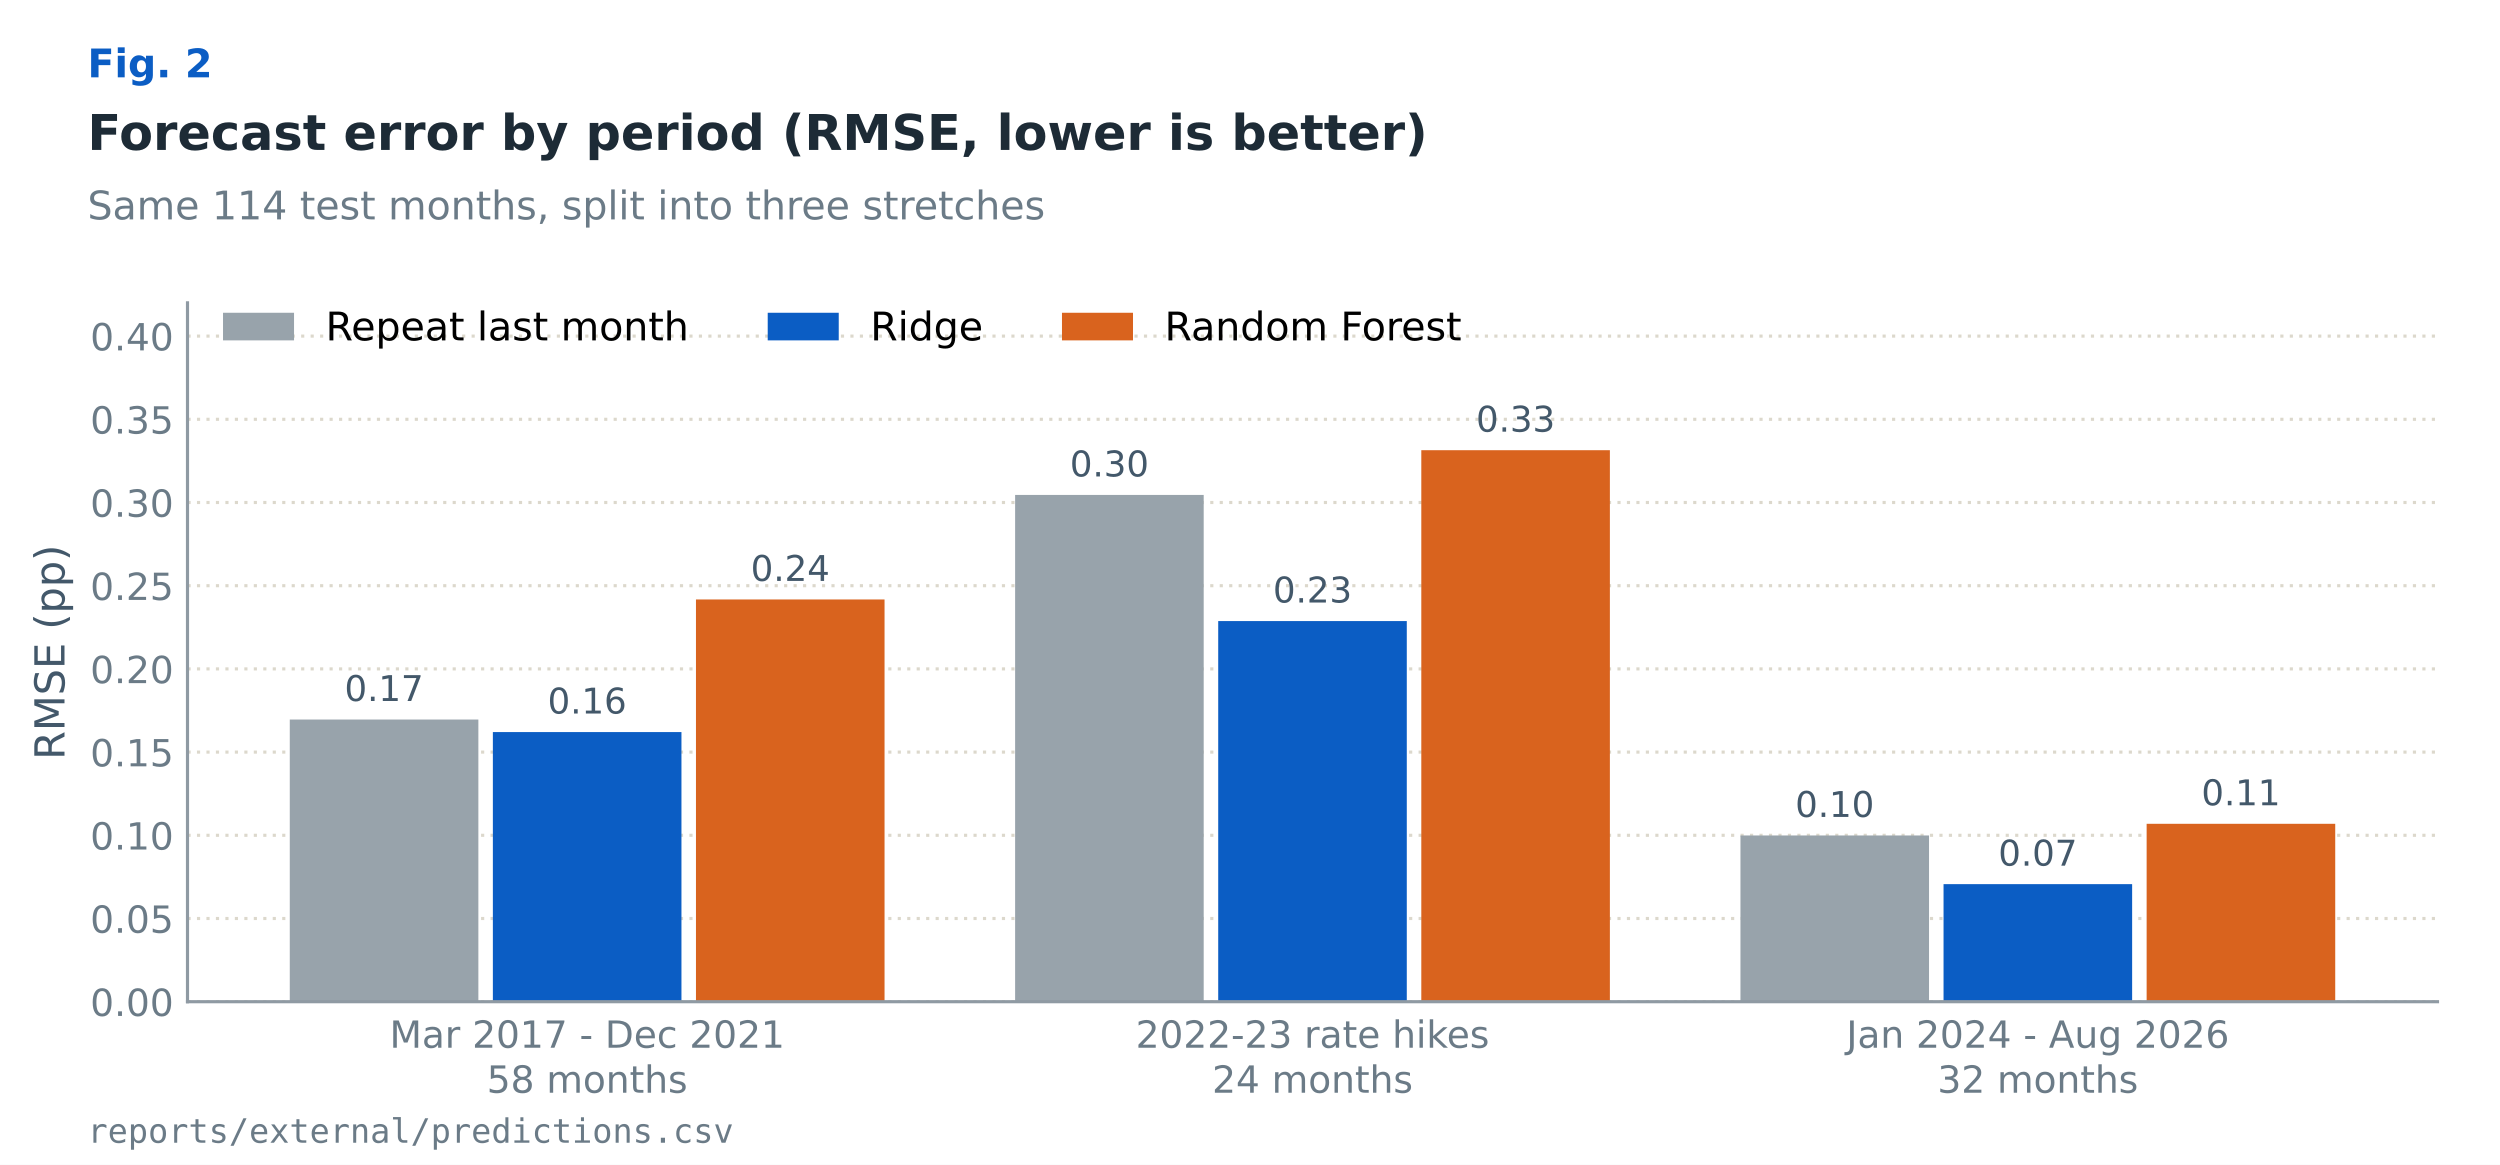
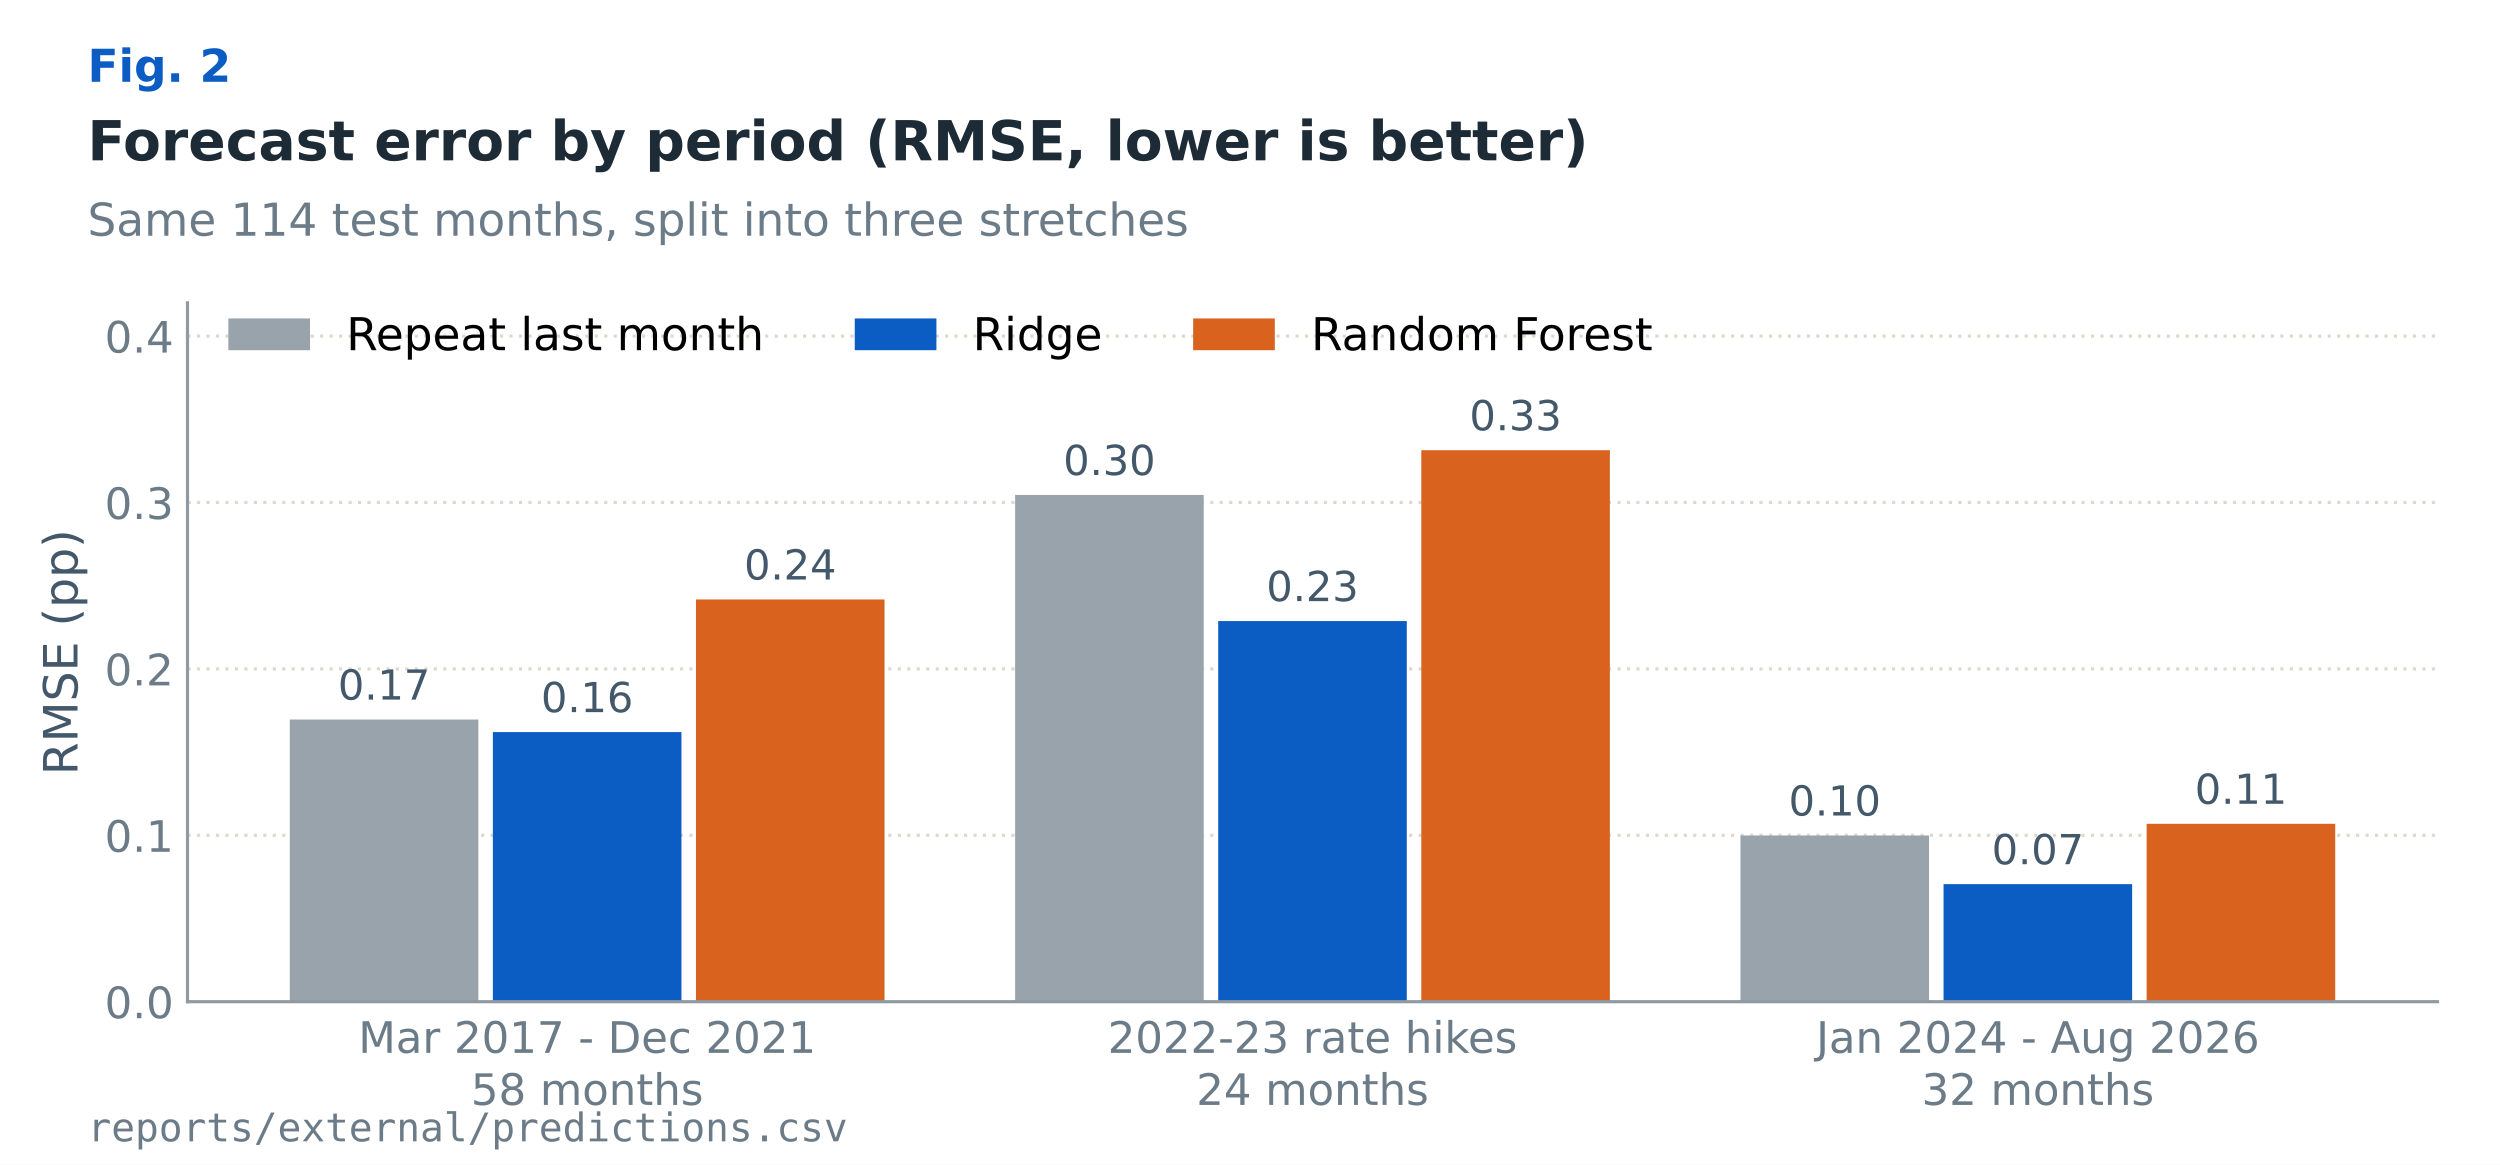
<svg xmlns="http://www.w3.org/2000/svg" role="img" aria-label="Forecast error by period. RMSE in percentage points for repeating last month, Ridge and Random Forest in three stretches of the test period: March 2017 to December 2021, the 2022-23 rate hikes, and January 2024 to August 2026." width="633.6pt" height="295.2pt" viewBox="0 0 633.6 295.2" version="1.1">
  <defs>
    <style type="text/css">*{stroke-linejoin: round; stroke-linecap: butt}</style>
  </defs>
  <g id="figure_1">
    <g id="patch_1">
      <path d="M 0 295.2  L 633.6 295.2  L 633.6 0  L 0 0  z " style="fill: #ffffff" />
    </g>
    <g id="axes_1">
      <g id="patch_2">
        <path d="M 47.52 253.872  L 617.76 253.872  L 617.76 76.752  L 47.52 76.752  z " style="fill: #ffffff" />
      </g>
      <g id="matplotlib.axis_1">
        <g id="xtick_1">
          <g id="line2d_1" />
          <g id="text_1">
-             <text style="font-size: 9.5px; font-family: Tahoma, Verdana, 'DejaVu Sans', sans-serif; fill: #6b7b87" transform="translate(98.72666 265.5407)">Mar 2017 - Dec 2021</text>
-             <text style="font-size: 9.5px; font-family: Tahoma, Verdana, 'DejaVu Sans', sans-serif; fill: #6b7b87" transform="translate(123.3658 276.9433)">58 months</text>
+             <text style="font-size: 11px; font-family: Tahoma, Verdana, 'DejaVu Sans', sans-serif; fill: #6b7b87" transform="translate(90.81873 266.8305)">Mar 2017 - Dec 2021</text>
+             <text style="font-size: 11px; font-family: Tahoma, Verdana, 'DejaVu Sans', sans-serif; fill: #6b7b87" transform="translate(119.3483 280.0335)">58 months</text>
          </g>
        </g>
        <g id="xtick_2">
          <g id="line2d_2" />
          <g id="text_2">
-             <text style="font-size: 9.5px; font-family: Tahoma, Verdana, 'DejaVu Sans', sans-serif; fill: #6b7b87" transform="translate(287.8171 265.5414)">2022-23 rate hikes</text>
-             <text style="font-size: 9.5px; font-family: Tahoma, Verdana, 'DejaVu Sans', sans-serif; fill: #6b7b87" transform="translate(307.1956 276.944)">24 months</text>
+             <text style="font-size: 11px; font-family: Tahoma, Verdana, 'DejaVu Sans', sans-serif; fill: #6b7b87" transform="translate(280.7398 266.8314)">2022-23 rate hikes</text>
+             <text style="font-size: 11px; font-family: Tahoma, Verdana, 'DejaVu Sans', sans-serif; fill: #6b7b87" transform="translate(303.178 280.0344)">24 months</text>
          </g>
        </g>
        <g id="xtick_3">
          <g id="line2d_3" />
          <g id="text_3">
-             <text style="font-size: 9.5px; font-family: Tahoma, Verdana, 'DejaVu Sans', sans-serif; fill: #6b7b87" transform="translate(467.9426 265.5407)">Jan 2024 - Aug 2026</text>
-             <text style="font-size: 9.5px; font-family: Tahoma, Verdana, 'DejaVu Sans', sans-serif; fill: #6b7b87" transform="translate(491.0254 276.9433)">32 months</text>
+             <text style="font-size: 11px; font-family: Tahoma, Verdana, 'DejaVu Sans', sans-serif; fill: #6b7b87" transform="translate(460.2804 266.8305)">Jan 2024 - Aug 2026</text>
+             <text style="font-size: 11px; font-family: Tahoma, Verdana, 'DejaVu Sans', sans-serif; fill: #6b7b87" transform="translate(487.0078 280.0335)">32 months</text>
          </g>
        </g>
      </g>
      <g id="matplotlib.axis_2">
        <g id="ytick_1">
          <g id="line2d_4">
            <path d="M 47.52 253.872  L 617.76 253.872  " clip-path="url(#p48a9db568a)" style="fill: none; stroke-dasharray: 0.8,1.6; stroke-dashoffset: 0; stroke: #dcd8cc; stroke-width: 0.8" />
          </g>
          <g id="line2d_5" />
          <g id="text_4">
-             <text style="font-size: 9.5px; font-family: Tahoma, Verdana, 'DejaVu Sans', sans-serif; text-anchor: end; fill: #6b7b87" x="44.02" y="257.481" transform="rotate(-0 44.02 257.4809)">0.00</text>
+             <text style="font-size: 11px; font-family: Tahoma, Verdana, 'DejaVu Sans', sans-serif; text-anchor: end; fill: #6b7b87" x="44.02" y="258.051" transform="rotate(-0 44.02 258.0507)">0.0</text>
          </g>
        </g>
        <g id="ytick_2">
          <g id="line2d_6">
-             <path d="M 47.52 232.786  L 617.76 232.786  " clip-path="url(#p48a9db568a)" style="fill: none; stroke-dasharray: 0.8,1.6; stroke-dashoffset: 0; stroke: #dcd8cc; stroke-width: 0.8" />
+             <path d="M 47.52 211.701  L 617.76 211.701  " clip-path="url(#p48a9db568a)" style="fill: none; stroke-dasharray: 0.8,1.6; stroke-dashoffset: 0; stroke: #dcd8cc; stroke-width: 0.8" />
          </g>
          <g id="line2d_7" />
          <g id="text_5">
-             <text style="font-size: 9.5px; font-family: Tahoma, Verdana, 'DejaVu Sans', sans-serif; text-anchor: end; fill: #6b7b87" x="44.02" y="236.395" transform="rotate(-0 44.02 236.3952)">0.05</text>
+             <text style="font-size: 11px; font-family: Tahoma, Verdana, 'DejaVu Sans', sans-serif; text-anchor: end; fill: #6b7b87" x="44.02" y="215.879" transform="rotate(-0 44.02 215.8793)">0.1</text>
          </g>
        </g>
        <g id="ytick_3">
          <g id="line2d_8">
-             <path d="M 47.52 211.701  L 617.76 211.701  " clip-path="url(#p48a9db568a)" style="fill: none; stroke-dasharray: 0.8,1.6; stroke-dashoffset: 0; stroke: #dcd8cc; stroke-width: 0.8" />
+             <path d="M 47.52 169.529  L 617.76 169.529  " clip-path="url(#p48a9db568a)" style="fill: none; stroke-dasharray: 0.8,1.6; stroke-dashoffset: 0; stroke: #dcd8cc; stroke-width: 0.8" />
          </g>
          <g id="line2d_9" />
          <g id="text_6">
-             <text style="font-size: 9.5px; font-family: Tahoma, Verdana, 'DejaVu Sans', sans-serif; text-anchor: end; fill: #6b7b87" x="44.02" y="215.309" transform="rotate(-0 44.02 215.3095)">0.10</text>
+             <text style="font-size: 11px; font-family: Tahoma, Verdana, 'DejaVu Sans', sans-serif; text-anchor: end; fill: #6b7b87" x="44.02" y="173.708" transform="rotate(-0 44.02 173.7079)">0.2</text>
          </g>
        </g>
        <g id="ytick_4">
          <g id="line2d_10">
-             <path d="M 47.52 190.615  L 617.76 190.615  " clip-path="url(#p48a9db568a)" style="fill: none; stroke-dasharray: 0.8,1.6; stroke-dashoffset: 0; stroke: #dcd8cc; stroke-width: 0.8" />
+             <path d="M 47.52 127.358  L 617.76 127.358  " clip-path="url(#p48a9db568a)" style="fill: none; stroke-dasharray: 0.8,1.6; stroke-dashoffset: 0; stroke: #dcd8cc; stroke-width: 0.8" />
          </g>
          <g id="line2d_11" />
          <g id="text_7">
-             <text style="font-size: 9.5px; font-family: Tahoma, Verdana, 'DejaVu Sans', sans-serif; text-anchor: end; fill: #6b7b87" x="44.02" y="194.224" transform="rotate(-0 44.02 194.2237)">0.15</text>
+             <text style="font-size: 11px; font-family: Tahoma, Verdana, 'DejaVu Sans', sans-serif; text-anchor: end; fill: #6b7b87" x="44.02" y="131.536" transform="rotate(-0 44.02 131.5364)">0.3</text>
          </g>
        </g>
        <g id="ytick_5">
          <g id="line2d_12">
-             <path d="M 47.52 169.529  L 617.76 169.529  " clip-path="url(#p48a9db568a)" style="fill: none; stroke-dasharray: 0.8,1.6; stroke-dashoffset: 0; stroke: #dcd8cc; stroke-width: 0.8" />
+             <path d="M 47.52 85.186  L 617.76 85.186  " clip-path="url(#p48a9db568a)" style="fill: none; stroke-dasharray: 0.8,1.6; stroke-dashoffset: 0; stroke: #dcd8cc; stroke-width: 0.8" />
          </g>
          <g id="line2d_13" />
          <g id="text_8">
-             <text style="font-size: 9.5px; font-family: Tahoma, Verdana, 'DejaVu Sans', sans-serif; text-anchor: end; fill: #6b7b87" x="44.02" y="173.138" transform="rotate(-0 44.02 173.138)">0.20</text>
+             <text style="font-size: 11px; font-family: Tahoma, Verdana, 'DejaVu Sans', sans-serif; text-anchor: end; fill: #6b7b87" x="44.02" y="89.365" transform="rotate(-0 44.02 89.365)">0.4</text>
          </g>
        </g>
-         <g id="ytick_6">
-           <g id="line2d_14">
-             <path d="M 47.52 148.443  L 617.76 148.443  " clip-path="url(#p48a9db568a)" style="fill: none; stroke-dasharray: 0.8,1.6; stroke-dashoffset: 0; stroke: #dcd8cc; stroke-width: 0.8" />
-           </g>
-           <g id="line2d_15" />
-           <g id="text_9">
-             <text style="font-size: 9.5px; font-family: Tahoma, Verdana, 'DejaVu Sans', sans-serif; text-anchor: end; fill: #6b7b87" x="44.02" y="152.052" transform="rotate(-0 44.02 152.0523)">0.25</text>
-           </g>
-         </g>
-         <g id="ytick_7">
-           <g id="line2d_16">
-             <path d="M 47.52 127.358  L 617.76 127.358  " clip-path="url(#p48a9db568a)" style="fill: none; stroke-dasharray: 0.8,1.6; stroke-dashoffset: 0; stroke: #dcd8cc; stroke-width: 0.8" />
-           </g>
-           <g id="line2d_17" />
-           <g id="text_10">
-             <text style="font-size: 9.5px; font-family: Tahoma, Verdana, 'DejaVu Sans', sans-serif; text-anchor: end; fill: #6b7b87" x="44.02" y="130.967" transform="rotate(-0 44.02 130.9666)">0.30</text>
-           </g>
-         </g>
-         <g id="ytick_8">
-           <g id="line2d_18">
-             <path d="M 47.52 106.272  L 617.76 106.272  " clip-path="url(#p48a9db568a)" style="fill: none; stroke-dasharray: 0.8,1.6; stroke-dashoffset: 0; stroke: #dcd8cc; stroke-width: 0.8" />
-           </g>
-           <g id="line2d_19" />
-           <g id="text_11">
-             <text style="font-size: 9.5px; font-family: Tahoma, Verdana, 'DejaVu Sans', sans-serif; text-anchor: end; fill: #6b7b87" x="44.02" y="109.881" transform="rotate(-0 44.02 109.8809)">0.35</text>
-           </g>
-         </g>
-         <g id="ytick_9">
-           <g id="line2d_20">
-             <path d="M 47.52 85.186  L 617.76 85.186  " clip-path="url(#p48a9db568a)" style="fill: none; stroke-dasharray: 0.8,1.6; stroke-dashoffset: 0; stroke: #dcd8cc; stroke-width: 0.8" />
-           </g>
-           <g id="line2d_21" />
-           <g id="text_12">
-             <text style="font-size: 9.5px; font-family: Tahoma, Verdana, 'DejaVu Sans', sans-serif; text-anchor: end; fill: #6b7b87" x="44.02" y="88.795" transform="rotate(-0 44.02 88.79517)">0.40</text>
-           </g>
-         </g>
-         <g id="text_13">
-           <text style="font-size: 10.5px; font-family: Tahoma, Verdana, 'DejaVu Sans', sans-serif; text-anchor: middle; fill: #43586a" x="16.345" y="165.312" transform="rotate(-90 16.3452 165.312)">RMSE (pp)</text>
+         <g id="text_9">
+           <text style="font-size: 12px; font-family: Tahoma, Verdana, 'DejaVu Sans', sans-serif; text-anchor: middle; fill: #43586a" x="19.644" y="165.312" transform="rotate(-90 19.64375 165.312)">RMSE (pp)</text>
        </g>
      </g>
      <g id="patch_3">
        <path d="M 73.44 253.872  L 121.236 253.872  L 121.236 182.36  L 73.44 182.36  z " clip-path="url(#p48a9db568a)" style="fill: #98a3ab" />
      </g>
      <g id="patch_4">
        <path d="M 257.27 253.872  L 305.066 253.872  L 305.066 125.442  L 257.27 125.442  z " clip-path="url(#p48a9db568a)" style="fill: #98a3ab" />
      </g>
      <g id="patch_5">
        <path d="M 441.1 253.872  L 488.895 253.872  L 488.895 211.74  L 441.1 211.74  z " clip-path="url(#p48a9db568a)" style="fill: #98a3ab" />
      </g>
      <g id="patch_6">
        <path d="M 124.912 253.872  L 172.708 253.872  L 172.708 185.536  L 124.912 185.536  z " clip-path="url(#p48a9db568a)" style="fill: #0b5dc4" />
      </g>
      <g id="patch_7">
        <path d="M 308.742 253.872  L 356.538 253.872  L 356.538 157.395  L 308.742 157.395  z " clip-path="url(#p48a9db568a)" style="fill: #0b5dc4" />
      </g>
      <g id="patch_8">
        <path d="M 492.572 253.872  L 540.368 253.872  L 540.368 224.079  L 492.572 224.079  z " clip-path="url(#p48a9db568a)" style="fill: #0b5dc4" />
      </g>
      <g id="patch_9">
        <path d="M 176.385 253.872  L 224.18 253.872  L 224.18 151.928  L 176.385 151.928  z " clip-path="url(#p48a9db568a)" style="fill: #d9631e" />
      </g>
      <g id="patch_10">
        <path d="M 360.214 253.872  L 408.01 253.872  L 408.01 114.101  L 360.214 114.101  z " clip-path="url(#p48a9db568a)" style="fill: #d9631e" />
      </g>
      <g id="patch_11">
        <path d="M 544.044 253.872  L 591.84 253.872  L 591.84 208.777  L 544.044 208.777  z " clip-path="url(#p48a9db568a)" style="fill: #d9631e" />
      </g>
      <g id="patch_12">
        <path d="M 47.52 253.872  L 47.52 76.752  " style="fill: none; stroke: #8f9aa3; stroke-width: 0.8; stroke-linejoin: miter; stroke-linecap: square" />
      </g>
      <g id="patch_13">
        <path d="M 47.52 253.872  L 617.76 253.872  " style="fill: none; stroke: #8f9aa3; stroke-width: 0.8; stroke-linejoin: miter; stroke-linecap: square" />
      </g>
+       <g id="text_10">
+         <text style="font-size: 10.5px; font-family: Tahoma, Verdana, 'DejaVu Sans', sans-serif; text-anchor: middle; fill: #43586a" x="97.338" y="177.308" transform="rotate(-0 97.33787 177.3077)">0.17</text>
+       </g>
+       <g id="text_11">
+         <text style="font-size: 10.5px; font-family: Tahoma, Verdana, 'DejaVu Sans', sans-serif; text-anchor: middle; fill: #43586a" x="281.168" y="120.39" transform="rotate(-0 281.1677 120.3895)">0.30</text>
+       </g>
+       <g id="text_12">
+         <text style="font-size: 10.5px; font-family: Tahoma, Verdana, 'DejaVu Sans', sans-serif; text-anchor: middle; fill: #43586a" x="464.997" y="206.687" transform="rotate(-0 464.9974 206.6874)">0.10</text>
+       </g>
+       <g id="text_13">
+         <text style="font-size: 10.5px; font-family: Tahoma, Verdana, 'DejaVu Sans', sans-serif; text-anchor: middle; fill: #43586a" x="148.81" y="180.484" transform="rotate(-0 148.8102 180.4837)">0.16</text>
+       </g>
      <g id="text_14">
-         <text style="font-size: 9px; font-family: Tahoma, Verdana, 'DejaVu Sans', sans-serif; text-anchor: middle; fill: #43586a" x="97.338" y="177.668" transform="rotate(-0 97.33787 177.668)">0.17</text>
+         <text style="font-size: 10.5px; font-family: Tahoma, Verdana, 'DejaVu Sans', sans-serif; text-anchor: middle; fill: #43586a" x="332.64" y="152.342" transform="rotate(-0 332.64 152.342)">0.23</text>
      </g>
      <g id="text_15">
-         <text style="font-size: 9px; font-family: Tahoma, Verdana, 'DejaVu Sans', sans-serif; text-anchor: middle; fill: #43586a" x="281.168" y="120.75" transform="rotate(-0 281.1677 120.7499)">0.30</text>
+         <text style="font-size: 10.5px; font-family: Tahoma, Verdana, 'DejaVu Sans', sans-serif; text-anchor: middle; fill: #43586a" x="516.47" y="219.026" transform="rotate(-0 516.4698 219.0264)">0.07</text>
      </g>
      <g id="text_16">
-         <text style="font-size: 9px; font-family: Tahoma, Verdana, 'DejaVu Sans', sans-serif; text-anchor: middle; fill: #43586a" x="464.997" y="207.048" transform="rotate(-0 464.9974 207.0477)">0.10</text>
+         <text style="font-size: 10.5px; font-family: Tahoma, Verdana, 'DejaVu Sans', sans-serif; text-anchor: middle; fill: #43586a" x="200.283" y="146.875" transform="rotate(-0 200.2826 146.8751)">0.24</text>
      </g>
      <g id="text_17">
-         <text style="font-size: 9px; font-family: Tahoma, Verdana, 'DejaVu Sans', sans-serif; text-anchor: middle; fill: #43586a" x="148.81" y="180.844" transform="rotate(-0 148.8102 180.844)">0.16</text>
+         <text style="font-size: 10.5px; font-family: Tahoma, Verdana, 'DejaVu Sans', sans-serif; text-anchor: middle; fill: #43586a" x="384.112" y="109.049" transform="rotate(-0 384.1123 109.0485)">0.33</text>
      </g>
      <g id="text_18">
-         <text style="font-size: 9px; font-family: Tahoma, Verdana, 'DejaVu Sans', sans-serif; text-anchor: middle; fill: #43586a" x="332.64" y="152.702" transform="rotate(-0 332.64 152.7023)">0.23</text>
-       </g>
-       <g id="text_19">
-         <text style="font-size: 9px; font-family: Tahoma, Verdana, 'DejaVu Sans', sans-serif; text-anchor: middle; fill: #43586a" x="516.47" y="219.387" transform="rotate(-0 516.4698 219.3868)">0.07</text>
-       </g>
-       <g id="text_20">
-         <text style="font-size: 9px; font-family: Tahoma, Verdana, 'DejaVu Sans', sans-serif; text-anchor: middle; fill: #43586a" x="200.283" y="147.235" transform="rotate(-0 200.2826 147.2355)">0.24</text>
-       </g>
-       <g id="text_21">
-         <text style="font-size: 9px; font-family: Tahoma, Verdana, 'DejaVu Sans', sans-serif; text-anchor: middle; fill: #43586a" x="384.112" y="109.409" transform="rotate(-0 384.1123 109.4089)">0.33</text>
-       </g>
-       <g id="text_22">
-         <text style="font-size: 9px; font-family: Tahoma, Verdana, 'DejaVu Sans', sans-serif; text-anchor: middle; fill: #43586a" x="567.942" y="204.085" transform="rotate(-0 567.9421 204.0846)">0.11</text>
+         <text style="font-size: 10.5px; font-family: Tahoma, Verdana, 'DejaVu Sans', sans-serif; text-anchor: middle; fill: #43586a" x="567.942" y="203.724" transform="rotate(-0 567.9421 203.7243)">0.11</text>
      </g>
      <g id="legend_1">
        <g id="patch_14">
-           <path d="M 56.52 86.266  L 74.52 86.266  L 74.52 79.266  L 56.52 79.266  z " style="fill: #98a3ab" />
+           <path d="M 57.87 88.755  L 78.57 88.755  L 78.57 80.705  L 57.87 80.705  z " style="fill: #98a3ab" />
        </g>
-         <g id="text_23">
-           <text style="font-size: 10px; font-family: Tahoma, Verdana, 'DejaVu Sans', sans-serif; text-anchor: start" x="82.52" y="86.266" transform="rotate(-0 82.52 86.26564)">Repeat last month</text>
+         <g id="text_19">
+           <text style="font-size: 11.5px; font-family: Tahoma, Verdana, 'DejaVu Sans', sans-serif; text-anchor: start" x="87.77" y="88.755" transform="rotate(-0 87.77 88.7554)">Repeat last month</text>
        </g>
        <g id="patch_15">
-           <path d="M 194.57 86.266  L 212.57 86.266  L 212.57 79.266  L 194.57 79.266  z " style="fill: #0b5dc4" />
+           <path d="M 216.627 88.755  L 237.327 88.755  L 237.327 80.705  L 216.627 80.705  z " style="fill: #0b5dc4" />
        </g>
-         <g id="text_24">
-           <text style="font-size: 10px; font-family: Tahoma, Verdana, 'DejaVu Sans', sans-serif; text-anchor: start" x="220.57" y="86.266" transform="rotate(-0 220.57 86.26564)">Ridge</text>
+         <g id="text_20">
+           <text style="font-size: 11.5px; font-family: Tahoma, Verdana, 'DejaVu Sans', sans-serif; text-anchor: start" x="246.528" y="88.755" transform="rotate(-0 246.5275 88.7554)">Ridge</text>
        </g>
        <g id="patch_16">
-           <path d="M 269.147 86.266  L 287.147 86.266  L 287.147 79.266  L 269.147 79.266  z " style="fill: #d9631e" />
+           <path d="M 302.391 88.755  L 323.091 88.755  L 323.091 80.705  L 302.391 80.705  z " style="fill: #d9631e" />
        </g>
-         <g id="text_25">
-           <text style="font-size: 10px; font-family: Tahoma, Verdana, 'DejaVu Sans', sans-serif; text-anchor: start" x="295.147" y="86.266" transform="rotate(-0 295.1466 86.26564)">Random Forest</text>
+         <g id="text_21">
+           <text style="font-size: 11.5px; font-family: Tahoma, Verdana, 'DejaVu Sans', sans-serif; text-anchor: start" x="332.291" y="88.755" transform="rotate(-0 332.2905 88.7554)">Random Forest</text>
        </g>
      </g>
    </g>
-     <g id="text_26">
-       <text style="font-weight: 700; font-size: 10px; font-family: Tahoma, Verdana, 'DejaVu Sans', sans-serif; text-anchor: start; fill: #0b5dc4" x="22.176" y="19.598" transform="rotate(-0 22.176 19.59844)">Fig. 2</text>
+     <g id="text_22">
+       <text style="font-weight: 700; font-size: 11.5px; font-family: Tahoma, Verdana, 'DejaVu Sans', sans-serif; text-anchor: start; fill: #0b5dc4" x="22.176" y="20.738" transform="rotate(-0 22.176 20.7382)">Fig. 2</text>
    </g>
-     <g id="text_27">
-       <text style="font-weight: 700; font-size: 12.5px; font-family: Tahoma, Verdana, 'DejaVu Sans', sans-serif; text-anchor: start; fill: #1d2b36" x="22.176" y="37.998" transform="rotate(-0 22.176 37.99805)">Forecast error by period (RMSE, lower is better)</text>
+     <g id="text_23">
+       <text style="font-weight: 700; font-size: 14px; font-family: Tahoma, Verdana, 'DejaVu Sans', sans-serif; text-anchor: start; fill: #1d2b36" x="22.176" y="40.638" transform="rotate(-0 22.176 40.63781)">Forecast error by period (RMSE, lower is better)</text>
    </g>
-     <g id="text_28">
-       <text style="font-size: 10px; font-family: Tahoma, Verdana, 'DejaVu Sans', sans-serif; text-anchor: start; fill: #6b7b87" x="22.176" y="55.598" transform="rotate(-0 22.176 55.59844)">Same 114 test months, split into three stretches</text>
+     <g id="text_24">
+       <text style="font-size: 11.5px; font-family: Tahoma, Verdana, 'DejaVu Sans', sans-serif; text-anchor: start; fill: #6b7b87" x="22.176" y="59.738" transform="rotate(-0 22.176 59.7382)">Same 114 test months, split into three stretches</text>
    </g>
-     <g id="text_29">
-       <text style="font-size: 8.5px; font-family: Consolas, Menlo, 'DejaVu Sans Mono', monospace; text-anchor: start; fill: #6b7b87" x="22.176" y="289.616" transform="rotate(-0 22.176 289.6156)">reports/external/predictions.csv</text>
+     <g id="text_25">
+       <text style="font-size: 10px; font-family: Consolas, Menlo, 'DejaVu Sans Mono', monospace; text-anchor: start; fill: #6b7b87" x="22.176" y="289.255" transform="rotate(-0 22.176 289.2553)">reports/external/predictions.csv</text>
    </g>
  </g>
  <defs>
    <clipPath id="p48a9db568a">
      <rect x="47.52" y="76.752" width="570.24" height="177.12" />
    </clipPath>
  </defs>
</svg>
